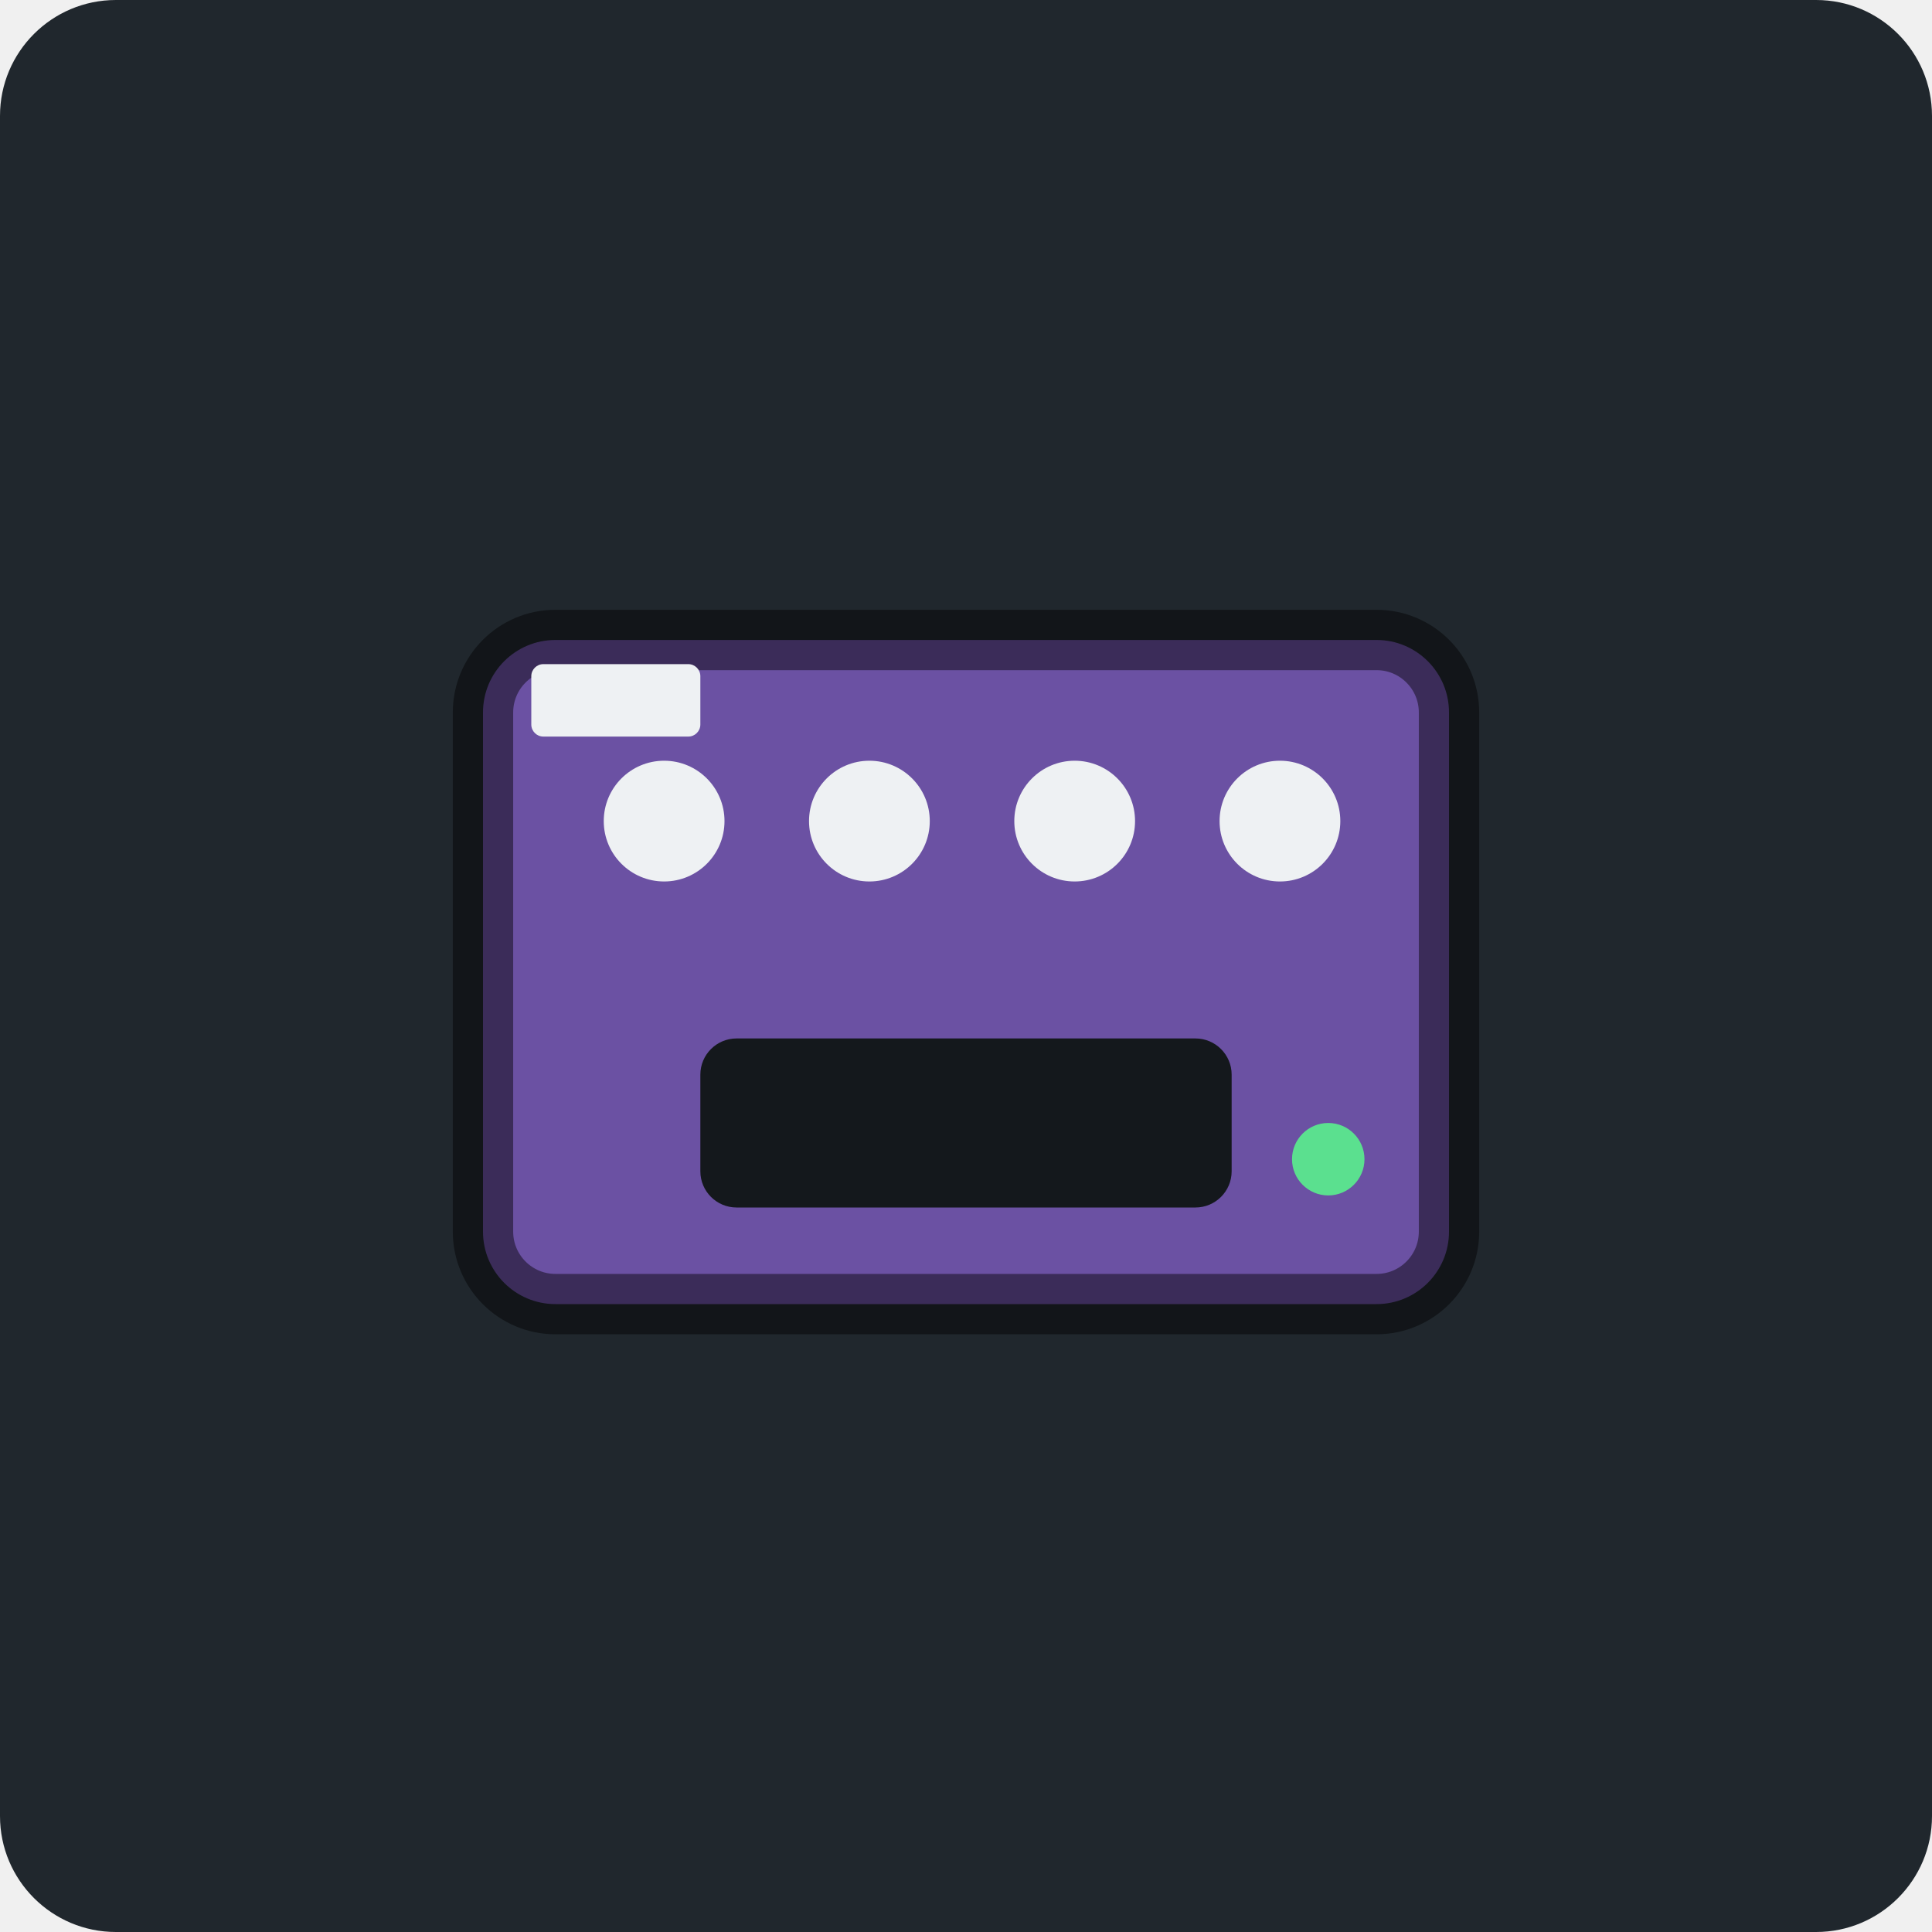
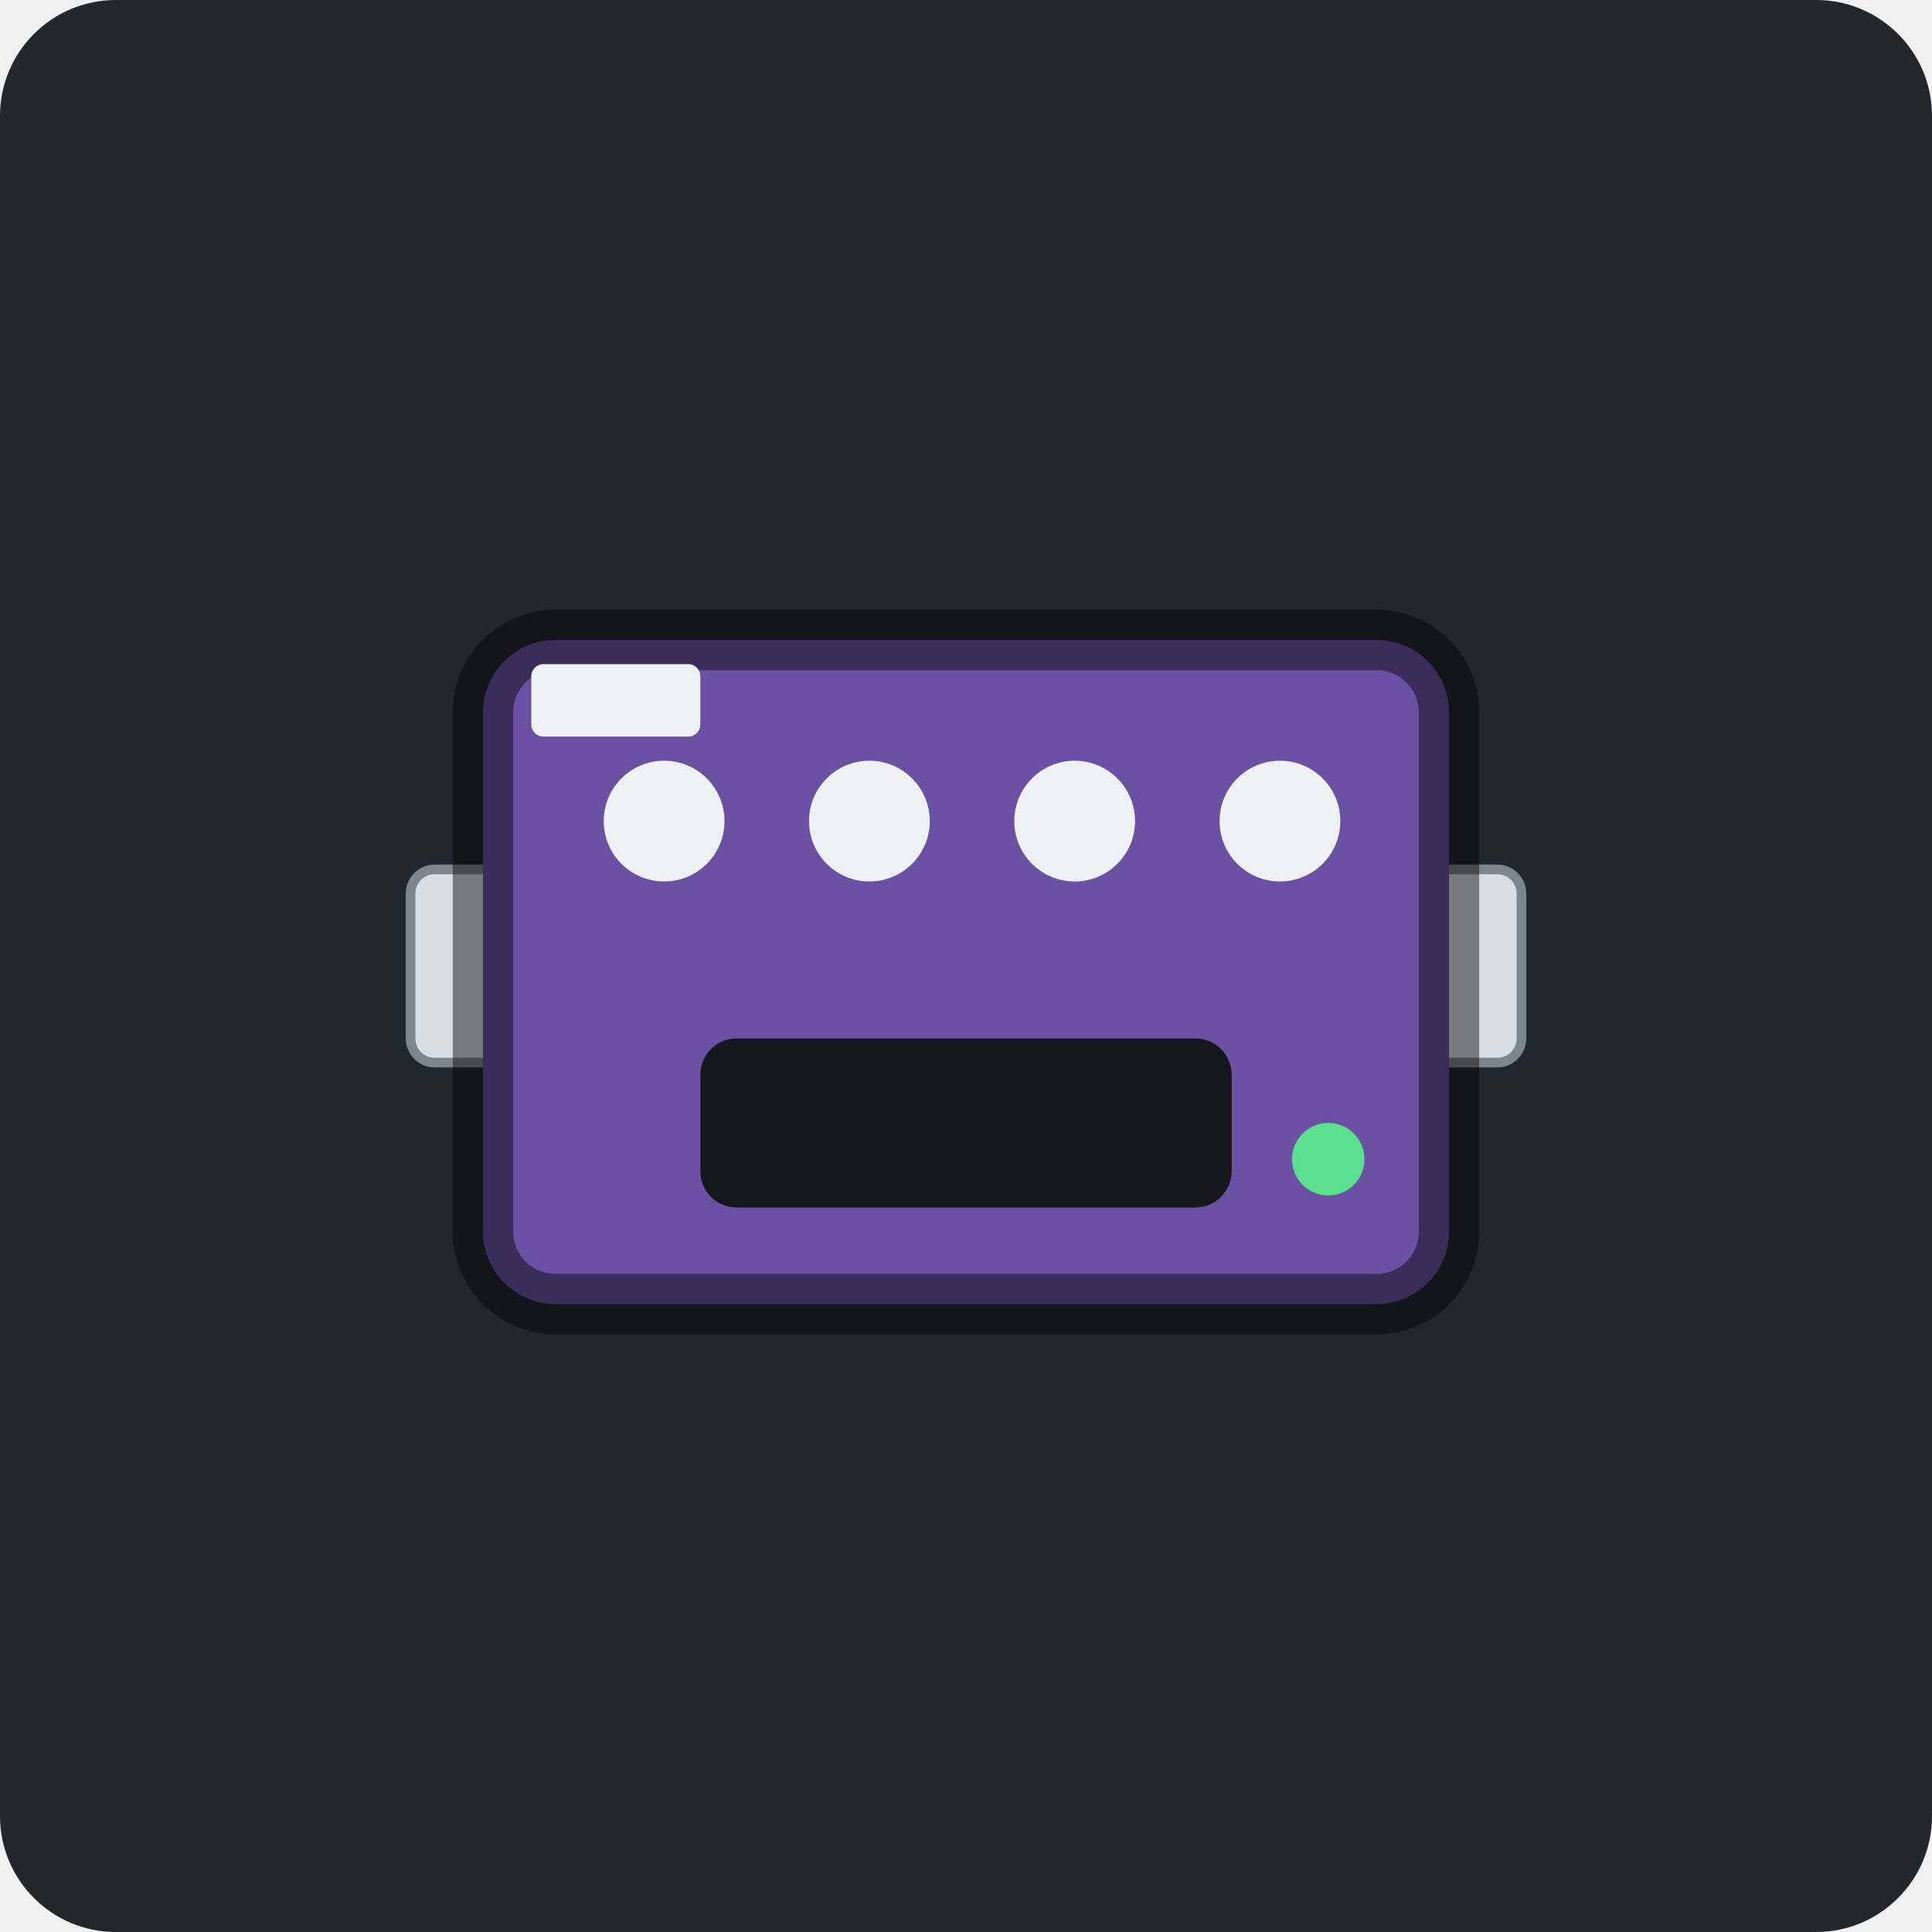
<svg xmlns="http://www.w3.org/2000/svg" viewBox="-0.8 -0.8 1.6 1.6" width="77" height="77">
-   <style>.s-bg{opacity:.5}.s-bpbody{fill:#1f6b5c}.s-bptop{fill:#2a8a76}.s-bpdiv{fill:none;stroke:rgba(0,0,0,.35);stroke-width:.015}.s-bpknob{fill:#16181b;stroke:#c9d0d5;stroke-width:.012}.s-bpmark{fill:none;stroke:#fff;stroke-width:.014;stroke-linecap:round}.s-bpsw{fill:#aab2b9;stroke:#6b747b;stroke-width:.01}.s-bplabel{fill:rgba(255,255,255,.7)}.s-sb1{fill:#2a120a}.s-sb2{fill:#6e2a10}.s-sb3{fill:#c9731f}.s-sb4{fill:#f0ac45}.s-red1{fill:#7d141c}.s-red2{fill:#b5222c}.s-red3{fill:#d43c42}.s-arm{fill:none;stroke:#d9dee2;stroke-width:.018;stroke-linecap:round}.s-gloss2{fill:none;stroke:rgba(255,255,255,.28);stroke-width:.035;stroke-linecap:round}.s-bodyrim{fill:none;stroke:rgba(0,0,0,.55);stroke-width:.018}.s-guard{fill:#f3f0e6;stroke:#bdb6a4;stroke-width:.014}.s-tort{fill:#3a160b}.s-tortspot{fill:#9c4a1c;opacity:.5}.s-tortspot2{fill:#c27a3a;opacity:.32}.s-guardrim{fill:none;stroke:#e9dccb;stroke-width:.012}.s-screw{fill:#cfd5da}.s-maple2{fill:#e6c487;stroke:#a87f3f;stroke-width:.008}.s-rosewood{fill:#3b2217;stroke:#1d100a;stroke-width:.008}.s-headrim{fill:none;stroke:#8c6530;stroke-width:.01}.s-fret2{fill:none;stroke:#d9dde0;stroke-width:.007}.s-pearl{fill:#efe9dc}.s-nut{fill:none;stroke:#f4f1e8;stroke-width:.02}.s-chrome2{fill:#d9dee2;stroke:#7d868d;stroke-width:.008}.s-saddle{fill:#aab2b9;stroke:#6b747b;stroke-width:.006}.s-coil{fill:#f2ead2;stroke:#a89b78;stroke-width:.008}.s-pole{fill:#5c5f63}.s-coilb{fill:#141414;stroke:#3a3a3a;stroke-width:.008}.s-pole2{fill:#8f979d}.s-knob{fill:#f2ead2;stroke:#8a7f62;stroke-width:.01}.s-knob2{fill:#2a2a2a;stroke:#b8bfc4;stroke-width:.012}.s-switch{fill:none;stroke:#f2ead2;stroke-width:.03;stroke-linecap:round}.s-str2{fill:none;stroke:rgba(235,238,240,.75);stroke-width:.005}.s-str3{fill:none;stroke:rgba(225,228,230,.8);stroke-width:.009}.s-plate{fill:rgba(214,176,74,.28);stroke:rgba(214,176,74,.6);stroke-width:.04}.s-string{fill:none;stroke:rgba(240,225,190,.45);stroke-width:.02}.s-gloss{fill:none;stroke:rgba(255,255,255,.3);stroke-width:.05;stroke-linecap:round}.s-pad{fill:#e9a23b}.s-pad2{fill:#3fb8c9}.s-plexi{fill:rgba(170,215,255,.32);stroke:rgba(200,230,255,.85);stroke-width:.05}.s-shine{fill:none;stroke:rgba(255,255,255,.55);stroke-width:.03;stroke-linecap:round}.s-staff{fill:none;stroke:rgba(20,24,28,.4);stroke-width:.018}.s-lyric{fill:rgba(255,255,255,.75)}.s-brassline{fill:none;stroke:#d6b04a;stroke-width:.08;stroke-linecap:round}.s-valve{fill:#f0d27a;stroke:#8a6a1f;stroke-width:.02}.s-line{fill:none;stroke:rgba(255,255,255,.55);stroke-width:.05;stroke-linecap:round;stroke-linejoin:round}.s-thin{fill:none;stroke:rgba(255,255,255,.32);stroke-width:.035;stroke-linecap:round}.s-boom{fill:none;stroke:#e8ecef;stroke-width:.06;stroke-linecap:round}.s-edge{stroke:rgba(0,0,0,.45);stroke-width:.05}.s-dark{fill:#14181c}.s-white{fill:#eef1f3}.s-head{fill:rgba(255,255,255,.13)}.s-glass{fill:#0c1a24;stroke:rgba(255,255,255,.35);stroke-width:.04}.s-grille{fill:#171c21;stroke:rgba(255,255,255,.22);stroke-width:.035}.s-metal{fill:rgba(222,184,86,.42);stroke:#e1bd5f;stroke-width:.045}.s-led{fill:#5be08f}.s-red{fill:#ff6b5e}.s-port{fill:#14181c;stroke:rgba(255,255,255,.6);stroke-width:.03}.s-acrylic{fill:rgba(170,215,255,.16);stroke:rgba(190,225,255,.75);stroke-width:.05}.s-beam{fill:rgba(255,214,110,.09)}.s-ped1{fill:#3fb6a8}.s-ped2{fill:#e2833a}.s-ped3{fill:#d8d24a}.s-ped4{fill:#8a73d6}.s-deck{fill:rgba(255,255,255,.05);stroke:rgba(255,255,255,.45);stroke-width:.07;stroke-dasharray:.3 .2}.s-spruce{fill:#d8ad6c}.s-burst{fill:#3b1d10}.s-burstin{fill:#cf7a2b}.s-navy{fill:#33507c}.s-maple{fill:#e3c389}.s-rose{fill:#2b1c13}.s-varnish{fill:#a24f25}.s-pg{fill:#f2efe8}.s-cream{fill:#efe6d2}.s-chrome{fill:#cfd5da}.s-str{fill:none;stroke:rgba(255,255,255,.45);stroke-width:.006}.s-bind{fill:none;stroke:#2a1a10;stroke-width:.018}.s-fret{fill:none;stroke:rgba(255,255,255,.35);stroke-width:.008}.s-cab{fill:#2b3640}.s-cabtop{fill:#36434f}.s-mesh{fill:#14181c}.s-cone{fill:#5d6a77}.s-dot{fill:rgba(255,255,255,.2)}.s-txt{fill:rgba(255,255,255,.55);font:700 .3px Archivo,Arial,sans-serif;letter-spacing:.02px}.s-wood{fill:#c08a4e}.s-wood2{fill:#7a5232}.s-red2{fill:#b5413a}.s-blk{fill:#26292d}.s-brass{fill:#d6b04a}.c-audio{fill:#2e6a99}.c-inst{fill:#6b51a3}.c-power{fill:#b85a22}.c-infra{fill:#44535e}.c-video{fill:#a3426b}</style>
+   <style>.s-bg{opacity:.5}.s-bpbody{fill:#1f6b5c}.s-bptop{fill:#2a8a76}.s-bpdiv{fill:none;stroke:rgba(0,0,0,.35);stroke-width:.015}.s-bpknob{fill:#16181b;stroke:#c9d0d5;stroke-width:.012}.s-bpmark{fill:none;stroke:#fff;stroke-width:.014;stroke-linecap:round}.s-bpsw{fill:#aab2b9;stroke:#6b747b;stroke-width:.01}.s-bplabel{fill:rgba(255,255,255,.7)}.s-dicase{fill:#1e3a8a}.s-ditop{fill:#2f6bf0}.s-dicap{fill:#3f4752;stroke:rgba(0,0,0,.35);stroke-width:.01}.s-discrew{fill:#9aa3ab}.s-dihole{fill:#0e1114}.s-dipin{fill:#d9dee2}.s-dilabel{fill:rgba(255,255,255,.82)}.s-dislot{fill:#0f1a3d}.s-diglint{fill:rgba(255,255,255,.14)}.s-sb1{fill:#2a120a}.s-sb2{fill:#6e2a10}.s-sb3{fill:#c9731f}.s-sb4{fill:#f0ac45}.s-red1{fill:#7d141c}.s-red2{fill:#b5222c}.s-red3{fill:#d43c42}.s-arm{fill:none;stroke:#d9dee2;stroke-width:.018;stroke-linecap:round}.s-gloss2{fill:none;stroke:rgba(255,255,255,.28);stroke-width:.035;stroke-linecap:round}.s-bodyrim{fill:none;stroke:rgba(0,0,0,.55);stroke-width:.018}.s-guard{fill:#f3f0e6;stroke:#bdb6a4;stroke-width:.014}.s-tort{fill:#3a160b}.s-tortspot{fill:#9c4a1c;opacity:.5}.s-tortspot2{fill:#c27a3a;opacity:.32}.s-guardrim{fill:none;stroke:#e9dccb;stroke-width:.012}.s-screw{fill:#cfd5da}.s-maple2{fill:#e6c487;stroke:#a87f3f;stroke-width:.008}.s-rosewood{fill:#3b2217;stroke:#1d100a;stroke-width:.008}.s-headrim{fill:none;stroke:#8c6530;stroke-width:.01}.s-fret2{fill:none;stroke:#d9dde0;stroke-width:.007}.s-pearl{fill:#efe9dc}.s-nut{fill:none;stroke:#f4f1e8;stroke-width:.02}.s-chrome2{fill:#d9dee2;stroke:#7d868d;stroke-width:.008}.s-saddle{fill:#aab2b9;stroke:#6b747b;stroke-width:.006}.s-coil{fill:#f2ead2;stroke:#a89b78;stroke-width:.008}.s-pole{fill:#5c5f63}.s-coilb{fill:#141414;stroke:#3a3a3a;stroke-width:.008}.s-pole2{fill:#8f979d}.s-knob{fill:#f2ead2;stroke:#8a7f62;stroke-width:.01}.s-knob2{fill:#2a2a2a;stroke:#b8bfc4;stroke-width:.012}.s-switch{fill:none;stroke:#f2ead2;stroke-width:.03;stroke-linecap:round}.s-str2{fill:none;stroke:rgba(235,238,240,.75);stroke-width:.005}.s-str3{fill:none;stroke:rgba(225,228,230,.8);stroke-width:.009}.s-plate{fill:rgba(214,176,74,.28);stroke:rgba(214,176,74,.6);stroke-width:.04}.s-string{fill:none;stroke:rgba(240,225,190,.45);stroke-width:.02}.s-gloss{fill:none;stroke:rgba(255,255,255,.3);stroke-width:.05;stroke-linecap:round}.s-pad{fill:#e9a23b}.s-pad2{fill:#3fb8c9}.s-plexi{fill:rgba(170,215,255,.32);stroke:rgba(200,230,255,.85);stroke-width:.05}.s-shine{fill:none;stroke:rgba(255,255,255,.55);stroke-width:.03;stroke-linecap:round}.s-staff{fill:none;stroke:rgba(20,24,28,.4);stroke-width:.018}.s-lyric{fill:rgba(255,255,255,.75)}.s-brassline{fill:none;stroke:#d6b04a;stroke-width:.08;stroke-linecap:round}.s-valve{fill:#f0d27a;stroke:#8a6a1f;stroke-width:.02}.s-line{fill:none;stroke:rgba(255,255,255,.55);stroke-width:.05;stroke-linecap:round;stroke-linejoin:round}.s-thin{fill:none;stroke:rgba(255,255,255,.32);stroke-width:.035;stroke-linecap:round}.s-boom{fill:none;stroke:#e8ecef;stroke-width:.06;stroke-linecap:round}.s-edge{stroke:rgba(0,0,0,.45);stroke-width:.05}.s-dark{fill:#14181c}.s-white{fill:#eef1f3}.s-head{fill:rgba(255,255,255,.13)}.s-glass{fill:#0c1a24;stroke:rgba(255,255,255,.35);stroke-width:.04}.s-grille{fill:#171c21;stroke:rgba(255,255,255,.22);stroke-width:.035}.s-metal{fill:rgba(222,184,86,.42);stroke:#e1bd5f;stroke-width:.045}.s-led{fill:#5be08f}.s-red{fill:#ff6b5e}.s-port{fill:#14181c;stroke:rgba(255,255,255,.6);stroke-width:.03}.s-acrylic{fill:rgba(170,215,255,.16);stroke:rgba(190,225,255,.75);stroke-width:.05}.s-beam{fill:rgba(255,214,110,.09)}.s-ped1{fill:#3fb6a8}.s-ped2{fill:#e2833a}.s-ped3{fill:#d8d24a}.s-ped4{fill:#8a73d6}.s-deck{fill:rgba(255,255,255,.05);stroke:rgba(255,255,255,.45);stroke-width:.07;stroke-dasharray:.3 .2}.s-spruce{fill:#d8ad6c}.s-burst{fill:#3b1d10}.s-burstin{fill:#cf7a2b}.s-navy{fill:#33507c}.s-maple{fill:#e3c389}.s-rose{fill:#2b1c13}.s-varnish{fill:#a24f25}.s-pg{fill:#f2efe8}.s-cream{fill:#efe6d2}.s-chrome{fill:#cfd5da}.s-str{fill:none;stroke:rgba(255,255,255,.45);stroke-width:.006}.s-bind{fill:none;stroke:#2a1a10;stroke-width:.018}.s-fret{fill:none;stroke:rgba(255,255,255,.35);stroke-width:.008}.s-cab{fill:#2b3640}.s-cabtop{fill:#36434f}.s-mesh{fill:#14181c}.s-cone{fill:#5d6a77}.s-dot{fill:rgba(255,255,255,.2)}.s-txt{fill:rgba(255,255,255,.55);font:700 .3px Archivo,Arial,sans-serif;letter-spacing:.02px}.s-wood{fill:#c08a4e}.s-wood2{fill:#7a5232}.s-red2{fill:#b5413a}.s-blk{fill:#26292d}.s-brass{fill:#d6b04a}.c-audio{fill:#2e6a99}.c-inst{fill:#6b51a3}.c-power{fill:#b85a22}.c-infra{fill:#44535e}.c-video{fill:#a3426b}</style>
  <rect x="-0.8" y="-0.8" width="1.6" height="1.6" rx="0.096" fill="#20272d" />
+   <rect class="s-chrome2" x="-0.46" y="-0.08" width="0.08" height="0.16" rx="0.02" />
+   <rect class="s-chrome2" x="0.38" y="-0.08" width="0.08" height="0.16" rx="0.02" />
  <rect class="body c-inst s-edge" x="-0.4" y="-0.27" width="0.8" height="0.55" rx="0.06" />
  <circle class="s-white" cx="-0.25" cy="-0.12" r="0.05" />
  <circle class="s-white" cx="-0.08" cy="-0.12" r="0.05" />
  <circle class="s-white" cx="0.09" cy="-0.12" r="0.05" />
  <circle class="s-white" cx="0.26" cy="-0.12" r="0.05" />
  <rect class="s-dark" x="-0.22" y="0.06" width="0.44" height="0.14" rx="0.03" />
  <circle class="s-led" cx="0.3" cy="0.16" r="0.03" />
  <rect class="s-white" x="-0.36" y="-0.25" width="0.14" height="0.06" rx="0.01" />
</svg>
